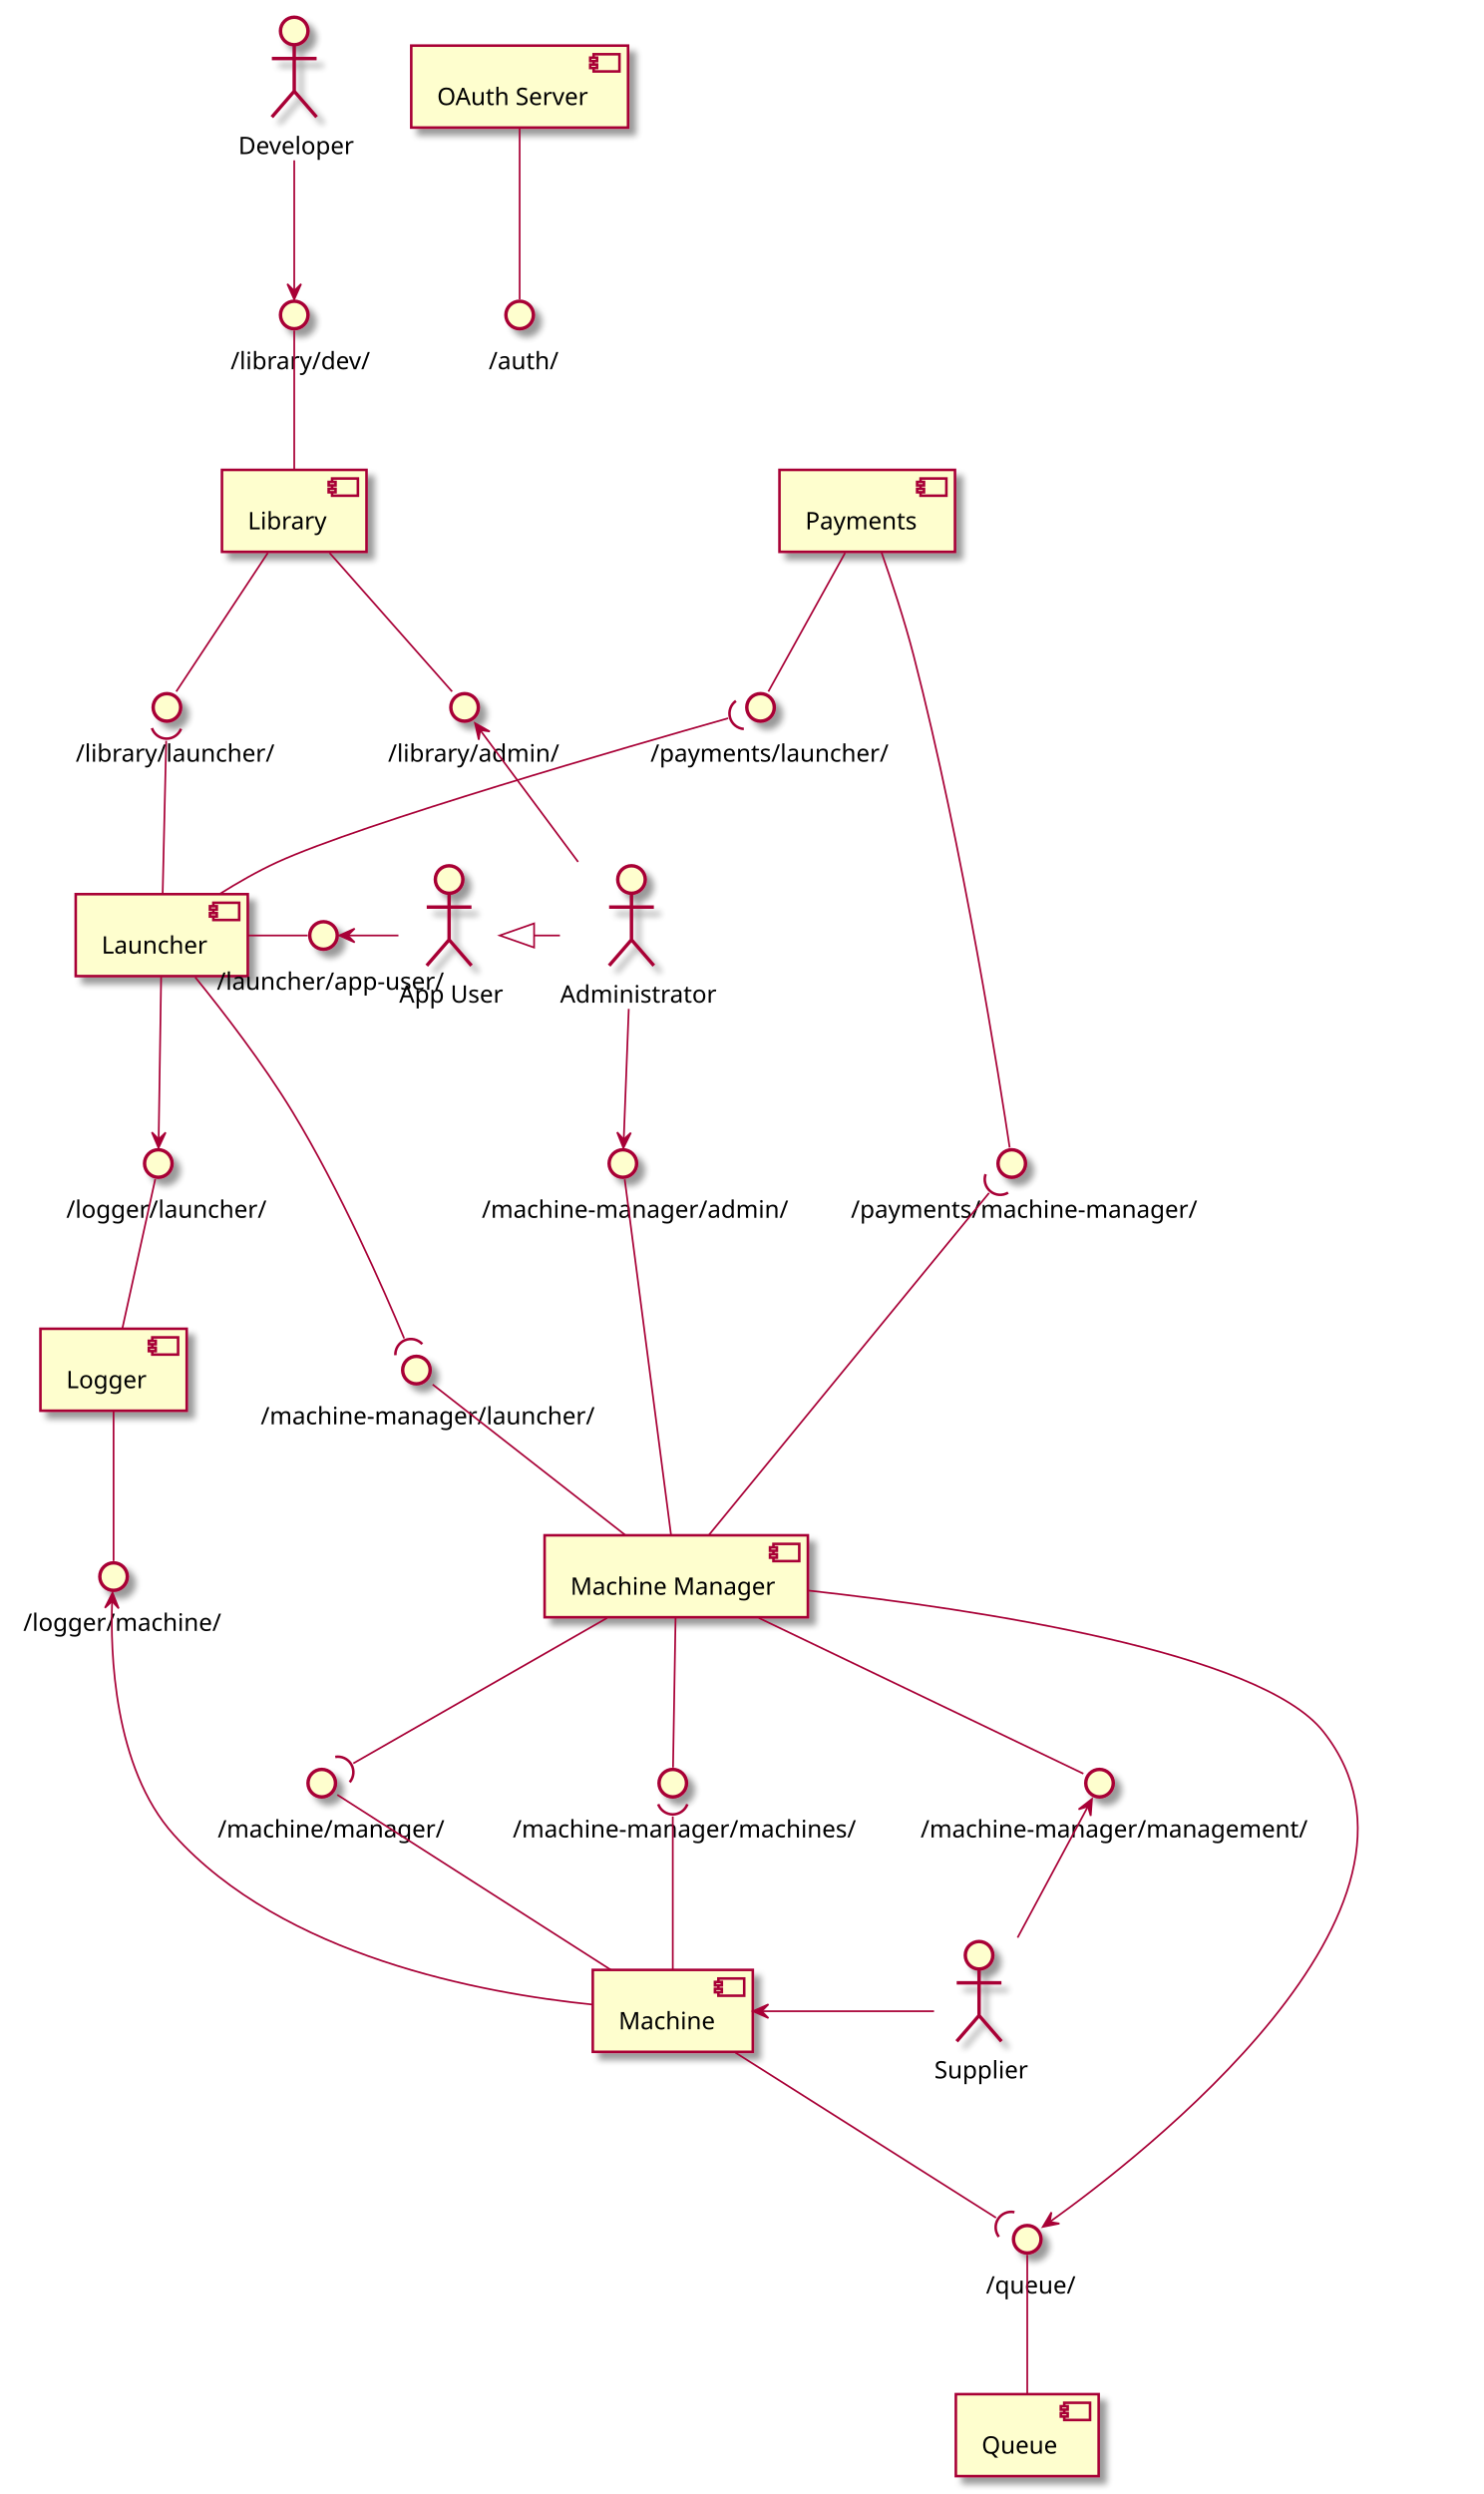
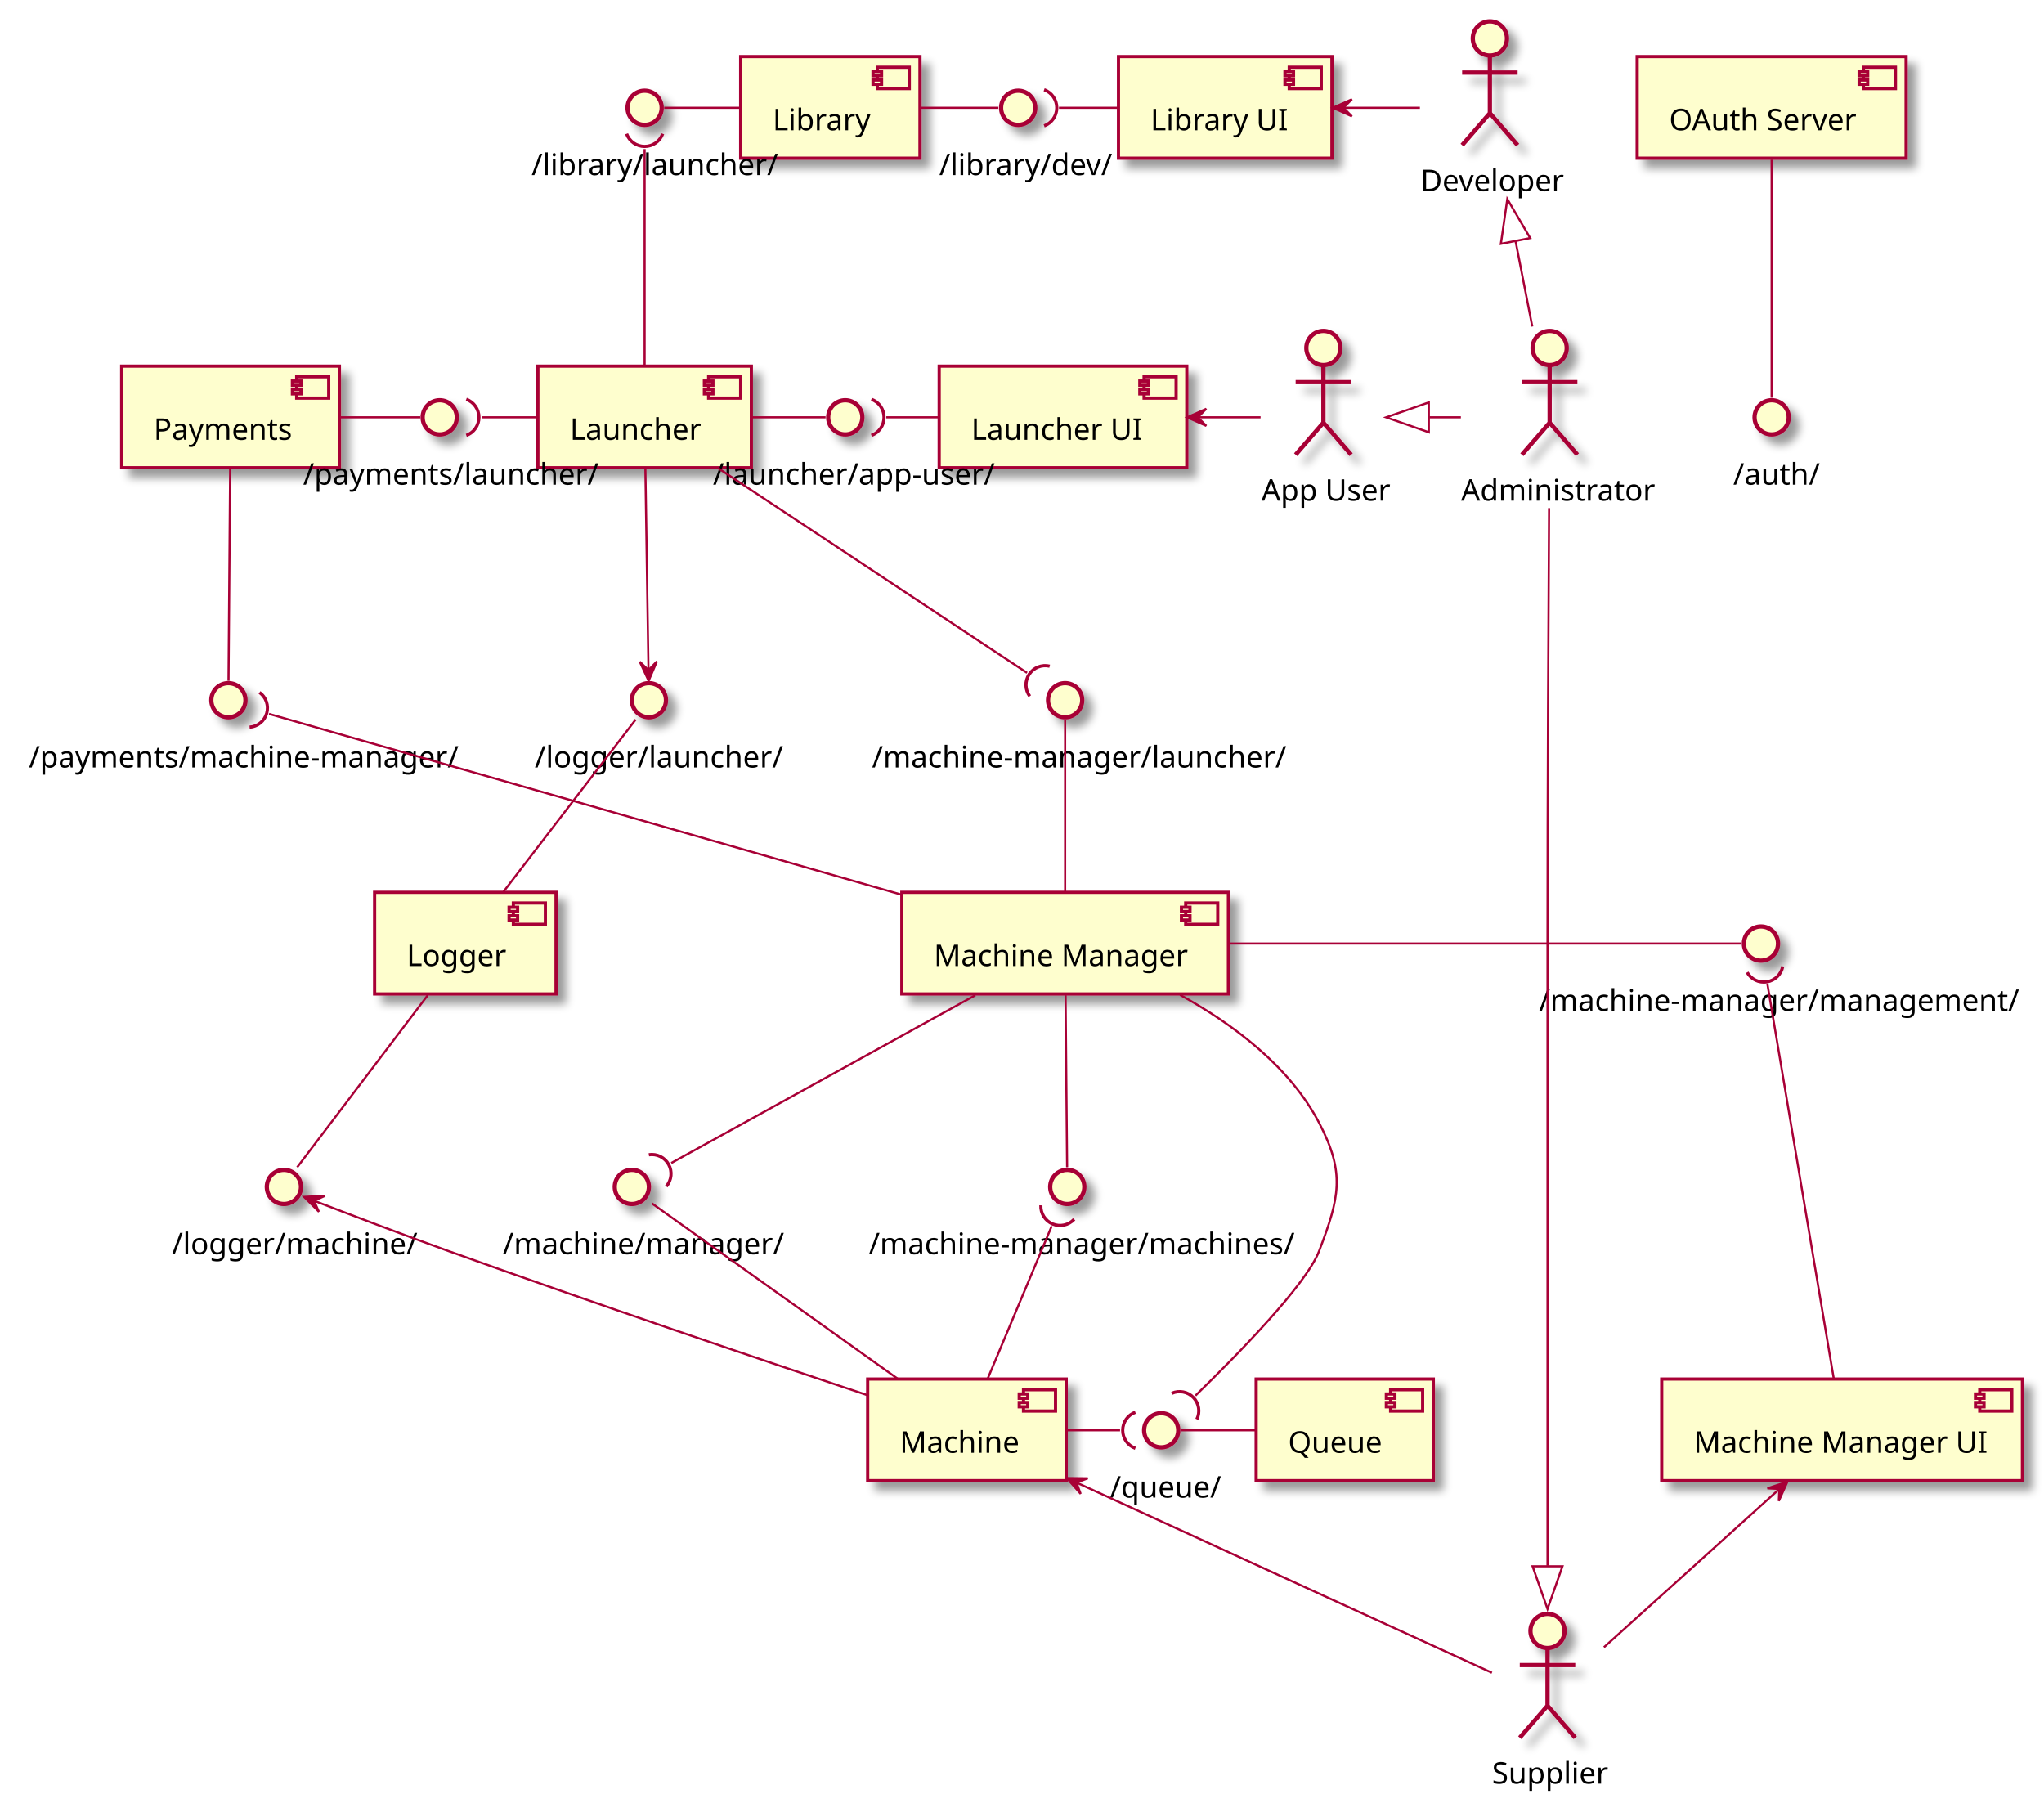
- <svg xmlns="http://www.w3.org/2000/svg" contentScriptType="application/ecmascript" contentStyleType="text/css" height="1449px" preserveAspectRatio="none" style="width:862px;height:1449px;" version="1.1" viewBox="0 0 862 1449" width="862px" zoomAndPan="magnify">
+ <svg xmlns="http://www.w3.org/2000/svg" contentScriptType="application/ecmascript" contentStyleType="text/css" height="1061.25px" preserveAspectRatio="none" style="width:1197px;height:1061px;" version="1.1" viewBox="0 0 1197 1061" width="1197.5px" zoomAndPan="magnify">
  <defs>
-     <filter height="300%" id="ftpcrsuplo3y7" width="300%" x="-1" y="-1">
-       <feGaussianBlur result="blurOut" stdDeviation="2.0" />
+     <filter height="300%" id="fyau27q7n316t" width="300%" x="-1" y="-1">
+       <feGaussianBlur result="blurOut" stdDeviation="2.5" />
      <feColorMatrix in="blurOut" result="blurOut2" type="matrix" values="0 0 0 0 0 0 0 0 0 0 0 0 0 0 0 0 0 0 .4 0" />
-       <feOffset dx="4.0" dy="4.0" in="blurOut2" result="blurOut3" />
+       <feOffset dx="5.0" dy="5.0" in="blurOut2" result="blurOut3" />
      <feBlend in="SourceGraphic" in2="blurOut3" mode="normal" />
    </filter>
  </defs>
  <g>
-     <ellipse cx="261" cy="511" fill="#FEFECE" filter="url(#ftpcrsuplo3y7)" rx="8" ry="8" style="stroke: #A80036; stroke-width: 2.0;" />
-     <path d="M261,519 L261,546 M248,527 L274,527 M261,546 L248,561 M261,546 L274,561 " fill="none" filter="url(#ftpcrsuplo3y7)" style="stroke: #A80036; stroke-width: 2.0;" />
-     <text fill="#000000" font-family="sans-serif" font-size="14" lengthAdjust="spacingAndGlyphs" textLength="58" x="232" y="582.533">App User</text>
-     <ellipse cx="171" cy="18" fill="#FEFECE" filter="url(#ftpcrsuplo3y7)" rx="8" ry="8" style="stroke: #A80036; stroke-width: 2.0;" />
-     <path d="M171,26 L171,53 M158,34 L184,34 M171,53 L158,68 M171,53 L184,68 " fill="none" filter="url(#ftpcrsuplo3y7)" style="stroke: #A80036; stroke-width: 2.0;" />
-     <text fill="#000000" font-family="sans-serif" font-size="14" lengthAdjust="spacingAndGlyphs" textLength="65" x="138.5" y="89.533">Developer</text>
-     <ellipse cx="569" cy="1136" fill="#FEFECE" filter="url(#ftpcrsuplo3y7)" rx="8" ry="8" style="stroke: #A80036; stroke-width: 2.0;" />
-     <path d="M569,1144 L569,1171 M556,1152 L582,1152 M569,1171 L556,1186 M569,1171 L582,1186 " fill="none" filter="url(#ftpcrsuplo3y7)" style="stroke: #A80036; stroke-width: 2.0;" />
-     <text fill="#000000" font-family="sans-serif" font-size="14" lengthAdjust="spacingAndGlyphs" textLength="52" x="543" y="1207.533">Supplier</text>
-     <ellipse cx="367" cy="511" fill="#FEFECE" filter="url(#ftpcrsuplo3y7)" rx="8" ry="8" style="stroke: #A80036; stroke-width: 2.0;" />
-     <path d="M367,519 L367,546 M354,527 L380,527 M367,546 L354,561 M367,546 L380,561 " fill="none" filter="url(#ftpcrsuplo3y7)" style="stroke: #A80036; stroke-width: 2.0;" />
-     <text fill="#000000" font-family="sans-serif" font-size="14" lengthAdjust="spacingAndGlyphs" textLength="83" x="325.5" y="582.533">Administrator</text>
-     <rect fill="#FEFECE" filter="url(#ftpcrsuplo3y7)" height="47.609" style="stroke: #A80036; stroke-width: 1.5;" width="100" x="44" y="519.5" />
-     <rect fill="#FEFECE" height="10" style="stroke: #A80036; stroke-width: 1.5;" width="15" x="124" y="524.5" />
-     <rect fill="#FEFECE" height="2" style="stroke: #A80036; stroke-width: 1.5;" width="4" x="122" y="526.5" />
-     <rect fill="#FEFECE" height="2" style="stroke: #A80036; stroke-width: 1.5;" width="4" x="122" y="530.5" />
-     <text fill="#000000" font-family="sans-serif" font-size="14" lengthAdjust="spacingAndGlyphs" textLength="60" x="59" y="554.033">Launcher</text>
-     <rect fill="#FEFECE" filter="url(#ftpcrsuplo3y7)" height="47.609" style="stroke: #A80036; stroke-width: 1.5;" width="84" x="129" y="273" />
-     <rect fill="#FEFECE" height="10" style="stroke: #A80036; stroke-width: 1.5;" width="15" x="193" y="278" />
-     <rect fill="#FEFECE" height="2" style="stroke: #A80036; stroke-width: 1.5;" width="4" x="191" y="280" />
-     <rect fill="#FEFECE" height="2" style="stroke: #A80036; stroke-width: 1.5;" width="4" x="191" y="284" />
-     <text fill="#000000" font-family="sans-serif" font-size="14" lengthAdjust="spacingAndGlyphs" textLength="44" x="144" y="307.533">Library</text>
-     <rect fill="#FEFECE" filter="url(#ftpcrsuplo3y7)" height="47.609" style="stroke: #A80036; stroke-width: 1.5;" width="85" x="23.5" y="772" />
-     <rect fill="#FEFECE" height="10" style="stroke: #A80036; stroke-width: 1.5;" width="15" x="88.5" y="777" />
-     <rect fill="#FEFECE" height="2" style="stroke: #A80036; stroke-width: 1.5;" width="4" x="86.5" y="779" />
-     <rect fill="#FEFECE" height="2" style="stroke: #A80036; stroke-width: 1.5;" width="4" x="86.5" y="783" />
-     <text fill="#000000" font-family="sans-serif" font-size="14" lengthAdjust="spacingAndGlyphs" textLength="45" x="38.5" y="806.533">Logger</text>
-     <rect fill="#FEFECE" filter="url(#ftpcrsuplo3y7)" height="47.609" style="stroke: #A80036; stroke-width: 1.5;" width="153" x="316.5" y="892" />
-     <rect fill="#FEFECE" height="10" style="stroke: #A80036; stroke-width: 1.5;" width="15" x="449.5" y="897" />
-     <rect fill="#FEFECE" height="2" style="stroke: #A80036; stroke-width: 1.5;" width="4" x="447.5" y="899" />
-     <rect fill="#FEFECE" height="2" style="stroke: #A80036; stroke-width: 1.5;" width="4" x="447.5" y="903" />
-     <text fill="#000000" font-family="sans-serif" font-size="14" lengthAdjust="spacingAndGlyphs" textLength="113" x="331.5" y="926.533">Machine Manager</text>
-     <rect fill="#FEFECE" filter="url(#ftpcrsuplo3y7)" height="47.609" style="stroke: #A80036; stroke-width: 1.5;" width="102" x="453" y="273" />
-     <rect fill="#FEFECE" height="10" style="stroke: #A80036; stroke-width: 1.5;" width="15" x="535" y="278" />
-     <rect fill="#FEFECE" height="2" style="stroke: #A80036; stroke-width: 1.5;" width="4" x="533" y="280" />
-     <rect fill="#FEFECE" height="2" style="stroke: #A80036; stroke-width: 1.5;" width="4" x="533" y="284" />
-     <text fill="#000000" font-family="sans-serif" font-size="14" lengthAdjust="spacingAndGlyphs" textLength="62" x="468" y="307.533">Payments</text>
-     <rect fill="#FEFECE" filter="url(#ftpcrsuplo3y7)" height="47.609" style="stroke: #A80036; stroke-width: 1.5;" width="93" x="344.5" y="1144.5" />
-     <rect fill="#FEFECE" height="10" style="stroke: #A80036; stroke-width: 1.5;" width="15" x="417.5" y="1149.5" />
-     <rect fill="#FEFECE" height="2" style="stroke: #A80036; stroke-width: 1.5;" width="4" x="415.5" y="1151.5" />
-     <rect fill="#FEFECE" height="2" style="stroke: #A80036; stroke-width: 1.5;" width="4" x="415.5" y="1155.5" />
-     <text fill="#000000" font-family="sans-serif" font-size="14" lengthAdjust="spacingAndGlyphs" textLength="53" x="359.5" y="1179.033">Machine</text>
-     <rect fill="#FEFECE" filter="url(#ftpcrsuplo3y7)" height="47.609" style="stroke: #A80036; stroke-width: 1.5;" width="126" x="239" y="26.5" />
-     <rect fill="#FEFECE" height="10" style="stroke: #A80036; stroke-width: 1.5;" width="15" x="345" y="31.5" />
-     <rect fill="#FEFECE" height="2" style="stroke: #A80036; stroke-width: 1.5;" width="4" x="343" y="33.5" />
-     <rect fill="#FEFECE" height="2" style="stroke: #A80036; stroke-width: 1.5;" width="4" x="343" y="37.5" />
-     <text fill="#000000" font-family="sans-serif" font-size="14" lengthAdjust="spacingAndGlyphs" textLength="86" x="254" y="61.033">OAuth Server</text>
-     <rect fill="#FEFECE" filter="url(#ftpcrsuplo3y7)" height="47.609" style="stroke: #A80036; stroke-width: 1.5;" width="83" x="555.5" y="1391" />
-     <rect fill="#FEFECE" height="10" style="stroke: #A80036; stroke-width: 1.5;" width="15" x="618.5" y="1396" />
-     <rect fill="#FEFECE" height="2" style="stroke: #A80036; stroke-width: 1.5;" width="4" x="616.5" y="1398" />
-     <rect fill="#FEFECE" height="2" style="stroke: #A80036; stroke-width: 1.5;" width="4" x="616.5" y="1402" />
-     <text fill="#000000" font-family="sans-serif" font-size="14" lengthAdjust="spacingAndGlyphs" textLength="43" x="570.5" y="1425.533">Queue</text>
-     <ellipse cx="92" cy="676" fill="#FEFECE" filter="url(#ftpcrsuplo3y7)" rx="8" ry="8" style="stroke: #A80036; stroke-width: 2.0;" />
-     <text fill="#000000" font-family="sans-serif" font-size="14" lengthAdjust="spacingAndGlyphs" textLength="107" x="38.5" y="707.533">/logger/launcher/</text>
-     <ellipse cx="66" cy="916" fill="#FEFECE" filter="url(#ftpcrsuplo3y7)" rx="8" ry="8" style="stroke: #A80036; stroke-width: 2.0;" />
-     <text fill="#000000" font-family="sans-serif" font-size="14" lengthAdjust="spacingAndGlyphs" textLength="105" x="13.5" y="947.533">/logger/machine/</text>
-     <ellipse cx="391" cy="1036" fill="#FEFECE" filter="url(#ftpcrsuplo3y7)" rx="8" ry="8" style="stroke: #A80036; stroke-width: 2.0;" />
-     <text fill="#000000" font-family="sans-serif" font-size="14" lengthAdjust="spacingAndGlyphs" textLength="186" x="298" y="1067.533">/machine-manager/machines/</text>
-     <ellipse cx="270" cy="411" fill="#FEFECE" filter="url(#ftpcrsuplo3y7)" rx="8" ry="8" style="stroke: #A80036; stroke-width: 2.0;" />
-     <text fill="#000000" font-family="sans-serif" font-size="14" lengthAdjust="spacingAndGlyphs" textLength="89" x="225.5" y="442.533">/library/admin/</text>
-     <ellipse cx="362" cy="676" fill="#FEFECE" filter="url(#ftpcrsuplo3y7)" rx="8" ry="8" style="stroke: #A80036; stroke-width: 2.0;" />
-     <text fill="#000000" font-family="sans-serif" font-size="14" lengthAdjust="spacingAndGlyphs" textLength="164" x="280" y="707.533">/machine-manager/admin/</text>
-     <ellipse cx="242" cy="796" fill="#FEFECE" filter="url(#ftpcrsuplo3y7)" rx="8" ry="8" style="stroke: #A80036; stroke-width: 2.0;" />
-     <text fill="#000000" font-family="sans-serif" font-size="14" lengthAdjust="spacingAndGlyphs" textLength="181" x="151.5" y="827.533">/machine-manager/launcher/</text>
-     <ellipse cx="97" cy="411" fill="#FEFECE" filter="url(#ftpcrsuplo3y7)" rx="8" ry="8" style="stroke: #A80036; stroke-width: 2.0;" />
-     <text fill="#000000" font-family="sans-serif" font-size="14" lengthAdjust="spacingAndGlyphs" textLength="106" x="44" y="442.533">/library/launcher/</text>
-     <ellipse cx="442" cy="411" fill="#FEFECE" filter="url(#ftpcrsuplo3y7)" rx="8" ry="8" style="stroke: #A80036; stroke-width: 2.0;" />
-     <text fill="#000000" font-family="sans-serif" font-size="14" lengthAdjust="spacingAndGlyphs" textLength="128" x="378" y="442.533">/payments/launcher/</text>
-     <ellipse cx="588" cy="676" fill="#FEFECE" filter="url(#ftpcrsuplo3y7)" rx="8" ry="8" style="stroke: #A80036; stroke-width: 2.0;" />
-     <text fill="#000000" font-family="sans-serif" font-size="14" lengthAdjust="spacingAndGlyphs" textLength="187" x="494.5" y="707.533">/payments/machine-manager/</text>
-     <ellipse cx="171" cy="183" fill="#FEFECE" filter="url(#ftpcrsuplo3y7)" rx="8" ry="8" style="stroke: #A80036; stroke-width: 2.0;" />
-     <text fill="#000000" font-family="sans-serif" font-size="14" lengthAdjust="spacingAndGlyphs" textLength="74" x="134" y="214.533">/library/dev/</text>
-     <ellipse cx="639" cy="1036" fill="#FEFECE" filter="url(#ftpcrsuplo3y7)" rx="8" ry="8" style="stroke: #A80036; stroke-width: 2.0;" />
-     <text fill="#000000" font-family="sans-serif" font-size="14" lengthAdjust="spacingAndGlyphs" textLength="208" x="535" y="1067.533">/machine-manager/management/</text>
-     <ellipse cx="188" cy="543.5" fill="#FEFECE" filter="url(#ftpcrsuplo3y7)" rx="8" ry="8" style="stroke: #A80036; stroke-width: 2.0;" />
-     <text fill="#000000" font-family="sans-serif" font-size="14" lengthAdjust="spacingAndGlyphs" textLength="124" x="126" y="575.033">/launcher/app-user/</text>
-     <ellipse cx="187" cy="1036" fill="#FEFECE" filter="url(#ftpcrsuplo3y7)" rx="8" ry="8" style="stroke: #A80036; stroke-width: 2.0;" />
-     <text fill="#000000" font-family="sans-serif" font-size="14" lengthAdjust="spacingAndGlyphs" textLength="121" x="126.5" y="1067.533">/machine/manager/</text>
-     <ellipse cx="597" cy="1301" fill="#FEFECE" filter="url(#ftpcrsuplo3y7)" rx="8" ry="8" style="stroke: #A80036; stroke-width: 2.0;" />
-     <text fill="#000000" font-family="sans-serif" font-size="14" lengthAdjust="spacingAndGlyphs" textLength="48" x="573" y="1332.533">/queue/</text>
-     <ellipse cx="302" cy="183" fill="#FEFECE" filter="url(#ftpcrsuplo3y7)" rx="8" ry="8" style="stroke: #A80036; stroke-width: 2.0;" />
-     <text fill="#000000" font-family="sans-serif" font-size="14" lengthAdjust="spacingAndGlyphs" textLength="36" x="284" y="214.533">/auth/</text>
-     <path d="M310.638,543.5 C315.561,543.5 320.485,543.5 325.408,543.5 " fill="none" id="AU-AA" style="stroke: #A80036; stroke-width: 1.0;" />
-     <polygon fill="none" points="310.398,550.5,290.398,543.5,310.398,536.5,310.398,550.5" style="stroke: #A80036; stroke-width: 1.0;" />
-     <path d="M302,74.53 C302,104.24 302,154.41 302,173.91 " fill="none" id="CA-ICA" style="stroke: #A80036; stroke-width: 1.0;" />
-     <path d="M171,93.15 C171,119.15 171,150.93 171,168.57 " fill="none" id="AD-ICLiAD" style="stroke: #A80036; stroke-width: 1.0;" />
-     <polygon fill="#A80036" points="171,173.98,175,164.98,171,168.98,167,164.98,171,173.98" style="stroke: #A80036; stroke-width: 1.0;" />
-     <path d="M171,192.05 C171,208.71 171,247.47 171,272.67 " fill="none" id="ICLiAD-CLi" style="stroke: #A80036; stroke-width: 1.0;" />
-     <path d="M632.201,1049.676 C622.838,1067.13 605.531,1099.396 591.392,1125.755 " fill="none" id="ICMAS-AS" style="stroke: #A80036; stroke-width: 1.0;" />
-     <polygon fill="#A80036" points="634.621,1045.163,626.841,1051.202,632.257,1049.569,633.89,1054.985,634.621,1045.163" style="stroke: #A80036; stroke-width: 1.0;" />
-     <path d="M441.015,940.032 C500.86,968.738 599.002,1015.814 629.594,1030.488 " fill="none" id="CM-ICMAS" style="stroke: #A80036; stroke-width: 1.0;" />
-     <path d="M202.236,543.5 C212.01,543.5 221.784,543.5 231.558,543.5 " fill="none" id="ICLaAU-AU" style="stroke: #A80036; stroke-width: 1.0;" />
-     <polygon fill="#A80036" points="197.125,543.5,206.125,547.5,202.125,543.5,206.125,539.5,197.125,543.5" style="stroke: #A80036; stroke-width: 1.0;" />
-     <path d="M144.305,543.5 C155.797,543.5 167.29,543.5 178.783,543.5 " fill="none" id="CLa-ICLaAU" style="stroke: #A80036; stroke-width: 1.0;" />
-     <path d="M155.667,321.21 C139.072,346.32 113.499,385.03 102.423,401.79 " fill="none" id="CLi-ICLiCLa" style="stroke: #A80036; stroke-width: 1.0;" />
-     <path d="M96.577,430.39 C96.041,453.721 95.115,493.98 94.532,519.374 " fill="none" id="ICLiCLa-CLa" style="stroke: #A80036; stroke-width: 1.0;" />
-     <path d="M88.287,423.044 A9,9 0 0 0 105.197 423.431" fill="none" style="stroke: #A80036; stroke-width: 1.5;" />
-     <path d="M113.474,567.784 C129.698,587.789 152.841,617.787 170,646 C197.667,691.491 223.009,749.203 234.893,777.603 " fill="none" id="CLa-ICMCLa" style="stroke: #A80036; stroke-width: 1.0;" />
-     <path d="M245.404,780.888 A9,9 0 0 0 229.774 787.353" fill="none" style="stroke: #A80036; stroke-width: 1.5;" />
-     <path d="M251.446,804.381 C273.463,821.587 328.942,864.942 363.545,891.983 " fill="none" id="ICMCLa-CM" style="stroke: #A80036; stroke-width: 1.0;" />
-     <path d="M392.61,940.032 C392.157,966.726 391.436,1009.305 391.137,1026.942 " fill="none" id="CM-ICMCMa" style="stroke: #A80036; stroke-width: 1.0;" />
-     <path d="M391,1055.387 C391,1078.721 391,1118.98 391,1144.374 " fill="none" id="ICMCMa-CMa" style="stroke: #A80036; stroke-width: 1.0;" />
-     <path d="M382.543,1048.241 A9,9 0 0 0 399.457 1048.241" fill="none" style="stroke: #A80036; stroke-width: 1.5;" />
-     <path d="M352.792,940.032 C308.225,965.56 238.295,1005.617 205.342,1024.493 " fill="none" id="CM-ICMaCM" style="stroke: #A80036; stroke-width: 1.0;" />
-     <path d="M203.247,1035.44 A9,9 0 0 0 194.839 1020.764" fill="none" style="stroke: #A80036; stroke-width: 1.5;" />
-     <path d="M196.029,1042.776 C223.403,1060.287 306.549,1113.476 354.966,1144.449 " fill="none" id="ICMaCM-CMa" style="stroke: #A80036; stroke-width: 1.0;" />
-     <path d="M442.93,1168.5 C476.227,1168.5 509.523,1168.5 542.82,1168.5 " fill="none" id="CMa-AS" style="stroke: #A80036; stroke-width: 1.0;" />
-     <polygon fill="#A80036" points="437.586,1168.5,446.586,1172.5,442.586,1168.5,446.586,1164.5,437.586,1168.5" style="stroke: #A80036; stroke-width: 1.0;" />
-     <path d="M191.513,321.21 C213.714,346.32 247.927,385.03 262.745,401.79 " fill="none" id="CLi-ICLiAA" style="stroke: #A80036; stroke-width: 1.0;" />
-     <path d="M279.092,424.23 C291.985,441.578 316.211,474.171 335.971,500.755 " fill="none" id="ICLiAA-AA" style="stroke: #A80036; stroke-width: 1.0;" />
-     <polygon fill="#A80036" points="276.068,420.16,278.231,429.768,279.053,424.171,284.65,424.993,276.068,420.16" style="stroke: #A80036; stroke-width: 1.0;" />
-     <path d="M363.067,685.192 C367.336,717.969 383.279,840.37 389.991,891.901 " fill="none" id="ICMAA-CM" style="stroke: #A80036; stroke-width: 1.0;" />
-     <path d="M365.404,586.15 C364.408,612.153 363.19,643.934 362.514,661.572 " fill="none" id="AA-ICMAA" style="stroke: #A80036; stroke-width: 1.0;" />
-     <polygon fill="#A80036" points="362.307,666.983,366.649,658.143,362.498,661.987,358.654,657.836,362.307,666.983" style="stroke: #A80036; stroke-width: 1.0;" />
-     <path d="M491.154,321.21 C477.25,346.32 455.823,385.03 446.543,401.79 " fill="none" id="CP-ICPCLa" style="stroke: #A80036; stroke-width: 1.0;" />
-     <path d="M423.162,417.3 C368.384,432.83 209.942,478.516 161,501 C149.686,506.198 137.949,512.944 127.52,519.481 " fill="none" id="ICPCLa-CLa" style="stroke: #A80036; stroke-width: 1.0;" />
-     <path d="M427.677,407.238 A9,9 0 0 0 432.275 423.515" fill="none" style="stroke: #A80036; stroke-width: 1.5;" />
-     <path d="M512.336,321.03 C518.113,337.56 525.69,360.46 531,381 C559.892,492.748 581.539,631.775 586.78,666.733 " fill="none" id="CP-ICPCM" style="stroke: #A80036; stroke-width: 1.0;" />
-     <path d="M574.793,693.12 C540.993,734.373 451.26,843.893 411.925,891.901 " fill="none" id="ICPCM-CM" style="stroke: #A80036; stroke-width: 1.0;" />
-     <path d="M572.795,682.213 A9,9 0 0 0 585.879 692.933" fill="none" style="stroke: #A80036; stroke-width: 1.5;" />
-     <path d="M93.647,567.53 C93.227,594.917 92.541,639.694 92.202,661.801 " fill="none" id="CLa-ICLoCLa" style="stroke: #A80036; stroke-width: 1.0;" />
-     <polygon fill="#A80036" points="92.124,666.908,96.262,657.971,92.201,661.909,88.263,657.847,92.124,666.908" style="stroke: #A80036; stroke-width: 1.0;" />
-     <path d="M90.213,685.111 C86.335,702.71 77.025,744.963 71.145,771.65 " fill="none" id="ICLoCLa-CLo" style="stroke: #A80036; stroke-width: 1.0;" />
-     <path d="M66,820.032 C66,846.726 66,889.305 66,906.942 " fill="none" id="CLo-ICLoCMa" style="stroke: #A80036; stroke-width: 1.0;" />
-     <path d="M65.155,930.536 C64.125,959.269 65.853,1026.916 101,1066 C164.489,1136.6 279.892,1158.093 344.322,1164.636 " fill="none" id="ICLoCMa-CMa" style="stroke: #A80036; stroke-width: 1.0;" />
-     <polygon fill="#A80036" points="65.389,925.329,60.989,934.14,65.165,930.324,68.981,934.499,65.389,925.329" style="stroke: #A80036; stroke-width: 1.0;" />
-     <path d="M597,1310.055 C597,1326.707 597,1365.469 597,1390.666 " fill="none" id="ICQ-CQ" style="stroke: #A80036; stroke-width: 1.0;" />
-     <path d="M469.9,924.124 C568.859,935.066 732.432,959.766 769,1006 C850.175,1108.632 662.511,1253.498 610.113,1290.906 " fill="none" id="CM-ICQ" style="stroke: #A80036; stroke-width: 1.0;" />
-     <polygon fill="#A80036" points="606.024,1293.803,615.68,1291.865,610.104,1290.913,611.056,1285.337,606.024,1293.803" style="stroke: #A80036; stroke-width: 1.0;" />
-     <path d="M427.354,1192.53 C471.718,1220.635 544.99,1267.052 578.832,1288.491 " fill="none" id="CMa-ICQ" style="stroke: #A80036; stroke-width: 1.0;" />
-     <path d="M589.561,1285.276 A9,9 0 0 0 580.51 1299.565" fill="none" style="stroke: #A80036; stroke-width: 1.5;" />
+     <ellipse cx="775" cy="203.75" fill="#FEFECE" filter="url(#fyau27q7n316t)" rx="10" ry="10" style="stroke: #A80036; stroke-width: 2.5;" />
+     <path d="M775,213.75 L775,247.5 M758.75,223.75 L791.25,223.75 M775,247.5 L758.75,266.25 M775,247.5 L791.25,266.25 " fill="none" filter="url(#fyau27q7n316t)" style="stroke: #A80036; stroke-width: 2.5;" />
+     <text fill="#000000" font-family="sans-serif" font-size="17.5" lengthAdjust="spacingAndGlyphs" textLength="72.5" x="738.75" y="293.166">App User</text>
+     <ellipse cx="872.5" cy="22.5" fill="#FEFECE" filter="url(#fyau27q7n316t)" rx="10" ry="10" style="stroke: #A80036; stroke-width: 2.5;" />
+     <path d="M872.5,32.5 L872.5,66.25 M856.25,42.5 L888.75,42.5 M872.5,66.25 L856.25,85 M872.5,66.25 L888.75,85 " fill="none" filter="url(#fyau27q7n316t)" style="stroke: #A80036; stroke-width: 2.5;" />
+     <text fill="#000000" font-family="sans-serif" font-size="17.5" lengthAdjust="spacingAndGlyphs" textLength="81.25" x="831.875" y="111.916">Developer</text>
+     <ellipse cx="906.25" cy="955" fill="#FEFECE" filter="url(#fyau27q7n316t)" rx="10" ry="10" style="stroke: #A80036; stroke-width: 2.5;" />
+     <path d="M906.25,965 L906.25,998.75 M890,975 L922.5,975 M906.25,998.75 L890,1017.5 M906.25,998.75 L922.5,1017.5 " fill="none" filter="url(#fyau27q7n316t)" style="stroke: #A80036; stroke-width: 2.5;" />
+     <text fill="#000000" font-family="sans-serif" font-size="17.5" lengthAdjust="spacingAndGlyphs" textLength="65" x="873.75" y="1044.417">Supplier</text>
+     <ellipse cx="907.5" cy="203.75" fill="#FEFECE" filter="url(#fyau27q7n316t)" rx="10" ry="10" style="stroke: #A80036; stroke-width: 2.5;" />
+     <path d="M907.5,213.75 L907.5,247.5 M891.25,223.75 L923.75,223.75 M907.5,247.5 L891.25,266.25 M907.5,247.5 L923.75,266.25 " fill="none" filter="url(#fyau27q7n316t)" style="stroke: #A80036; stroke-width: 2.5;" />
+     <text fill="#000000" font-family="sans-serif" font-size="17.5" lengthAdjust="spacingAndGlyphs" textLength="103.75" x="855.625" y="293.166">Administrator</text>
+     <rect fill="#FEFECE" filter="url(#fyau27q7n316t)" height="59.512" style="stroke: #A80036; stroke-width: 1.875;" width="125" x="315" y="214.375" />
+     <rect fill="#FEFECE" height="12.5" style="stroke: #A80036; stroke-width: 1.875;" width="18.75" x="415" y="220.625" />
+     <rect fill="#FEFECE" height="2.5" style="stroke: #A80036; stroke-width: 1.875;" width="5" x="412.5" y="223.125" />
+     <rect fill="#FEFECE" height="2.5" style="stroke: #A80036; stroke-width: 1.875;" width="5" x="412.5" y="228.125" />
+     <text fill="#000000" font-family="sans-serif" font-size="17.5" lengthAdjust="spacingAndGlyphs" textLength="75" x="333.75" y="257.541">Launcher</text>
+     <rect fill="#FEFECE" filter="url(#fyau27q7n316t)" height="59.512" style="stroke: #A80036; stroke-width: 1.875;" width="145" x="550" y="214.375" />
+     <rect fill="#FEFECE" height="12.5" style="stroke: #A80036; stroke-width: 1.875;" width="18.75" x="670" y="220.625" />
+     <rect fill="#FEFECE" height="2.5" style="stroke: #A80036; stroke-width: 1.875;" width="5" x="667.5" y="223.125" />
+     <rect fill="#FEFECE" height="2.5" style="stroke: #A80036; stroke-width: 1.875;" width="5" x="667.5" y="228.125" />
+     <text fill="#000000" font-family="sans-serif" font-size="17.5" lengthAdjust="spacingAndGlyphs" textLength="95" x="568.75" y="257.541">Launcher UI</text>
+     <rect fill="#FEFECE" filter="url(#fyau27q7n316t)" height="59.512" style="stroke: #A80036; stroke-width: 1.875;" width="105" x="433.75" y="33.125" />
+     <rect fill="#FEFECE" height="12.5" style="stroke: #A80036; stroke-width: 1.875;" width="18.75" x="513.75" y="39.375" />
+     <rect fill="#FEFECE" height="2.5" style="stroke: #A80036; stroke-width: 1.875;" width="5" x="511.25" y="41.875" />
+     <rect fill="#FEFECE" height="2.5" style="stroke: #A80036; stroke-width: 1.875;" width="5" x="511.25" y="46.875" />
+     <text fill="#000000" font-family="sans-serif" font-size="17.5" lengthAdjust="spacingAndGlyphs" textLength="55" x="452.5" y="76.291">Library</text>
+     <rect fill="#FEFECE" filter="url(#fyau27q7n316t)" height="59.512" style="stroke: #A80036; stroke-width: 1.875;" width="125" x="655" y="33.125" />
+     <rect fill="#FEFECE" height="12.5" style="stroke: #A80036; stroke-width: 1.875;" width="18.75" x="755" y="39.375" />
+     <rect fill="#FEFECE" height="2.5" style="stroke: #A80036; stroke-width: 1.875;" width="5" x="752.5" y="41.875" />
+     <rect fill="#FEFECE" height="2.5" style="stroke: #A80036; stroke-width: 1.875;" width="5" x="752.5" y="46.875" />
+     <text fill="#000000" font-family="sans-serif" font-size="17.5" lengthAdjust="spacingAndGlyphs" textLength="75" x="673.75" y="76.291">Library UI</text>
+     <rect fill="#FEFECE" filter="url(#fyau27q7n316t)" height="59.512" style="stroke: #A80036; stroke-width: 1.875;" width="106.25" x="219.375" y="522.5" />
+     <rect fill="#FEFECE" height="12.5" style="stroke: #A80036; stroke-width: 1.875;" width="18.75" x="300.625" y="528.75" />
+     <rect fill="#FEFECE" height="2.5" style="stroke: #A80036; stroke-width: 1.875;" width="5" x="298.125" y="531.25" />
+     <rect fill="#FEFECE" height="2.5" style="stroke: #A80036; stroke-width: 1.875;" width="5" x="298.125" y="536.25" />
+     <text fill="#000000" font-family="sans-serif" font-size="17.5" lengthAdjust="spacingAndGlyphs" textLength="56.25" x="238.125" y="565.667">Logger</text>
+     <rect fill="#FEFECE" filter="url(#fyau27q7n316t)" height="59.512" style="stroke: #A80036; stroke-width: 1.875;" width="191.25" x="528.125" y="522.5" />
+     <rect fill="#FEFECE" height="12.5" style="stroke: #A80036; stroke-width: 1.875;" width="18.75" x="694.375" y="528.75" />
+     <rect fill="#FEFECE" height="2.5" style="stroke: #A80036; stroke-width: 1.875;" width="5" x="691.875" y="531.25" />
+     <rect fill="#FEFECE" height="2.5" style="stroke: #A80036; stroke-width: 1.875;" width="5" x="691.875" y="536.25" />
+     <text fill="#000000" font-family="sans-serif" font-size="17.5" lengthAdjust="spacingAndGlyphs" textLength="141.25" x="546.875" y="565.667">Machine Manager</text>
+     <rect fill="#FEFECE" filter="url(#fyau27q7n316t)" height="59.512" style="stroke: #A80036; stroke-width: 1.875;" width="211.25" x="973.125" y="807.5" />
+     <rect fill="#FEFECE" height="12.5" style="stroke: #A80036; stroke-width: 1.875;" width="18.75" x="1159.375" y="813.75" />
+     <rect fill="#FEFECE" height="2.5" style="stroke: #A80036; stroke-width: 1.875;" width="5" x="1156.875" y="816.25" />
+     <rect fill="#FEFECE" height="2.5" style="stroke: #A80036; stroke-width: 1.875;" width="5" x="1156.875" y="821.25" />
+     <text fill="#000000" font-family="sans-serif" font-size="17.5" lengthAdjust="spacingAndGlyphs" textLength="161.25" x="991.875" y="850.667">Machine Manager UI</text>
+     <rect fill="#FEFECE" filter="url(#fyau27q7n316t)" height="59.512" style="stroke: #A80036; stroke-width: 1.875;" width="127.5" x="71.25" y="214.375" />
+     <rect fill="#FEFECE" height="12.5" style="stroke: #A80036; stroke-width: 1.875;" width="18.75" x="173.75" y="220.625" />
+     <rect fill="#FEFECE" height="2.5" style="stroke: #A80036; stroke-width: 1.875;" width="5" x="171.25" y="223.125" />
+     <rect fill="#FEFECE" height="2.5" style="stroke: #A80036; stroke-width: 1.875;" width="5" x="171.25" y="228.125" />
+     <text fill="#000000" font-family="sans-serif" font-size="17.5" lengthAdjust="spacingAndGlyphs" textLength="77.5" x="90" y="257.541">Payments</text>
+     <rect fill="#FEFECE" filter="url(#fyau27q7n316t)" height="59.512" style="stroke: #A80036; stroke-width: 1.875;" width="116.25" x="508.125" y="807.5" />
+     <rect fill="#FEFECE" height="12.5" style="stroke: #A80036; stroke-width: 1.875;" width="18.75" x="599.375" y="813.75" />
+     <rect fill="#FEFECE" height="2.5" style="stroke: #A80036; stroke-width: 1.875;" width="5" x="596.875" y="816.25" />
+     <rect fill="#FEFECE" height="2.5" style="stroke: #A80036; stroke-width: 1.875;" width="5" x="596.875" y="821.25" />
+     <text fill="#000000" font-family="sans-serif" font-size="17.5" lengthAdjust="spacingAndGlyphs" textLength="66.25" x="526.875" y="850.667">Machine</text>
+     <rect fill="#FEFECE" filter="url(#fyau27q7n316t)" height="59.512" style="stroke: #A80036; stroke-width: 1.875;" width="157.5" x="958.75" y="33.125" />
+     <rect fill="#FEFECE" height="12.5" style="stroke: #A80036; stroke-width: 1.875;" width="18.75" x="1091.25" y="39.375" />
+     <rect fill="#FEFECE" height="2.5" style="stroke: #A80036; stroke-width: 1.875;" width="5" x="1088.75" y="41.875" />
+     <rect fill="#FEFECE" height="2.5" style="stroke: #A80036; stroke-width: 1.875;" width="5" x="1088.75" y="46.875" />
+     <text fill="#000000" font-family="sans-serif" font-size="17.5" lengthAdjust="spacingAndGlyphs" textLength="107.5" x="977.5" y="76.291">OAuth Server</text>
+     <rect fill="#FEFECE" filter="url(#fyau27q7n316t)" height="59.512" style="stroke: #A80036; stroke-width: 1.875;" width="103.75" x="735.625" y="807.5" />
+     <rect fill="#FEFECE" height="12.5" style="stroke: #A80036; stroke-width: 1.875;" width="18.75" x="814.375" y="813.75" />
+     <rect fill="#FEFECE" height="2.5" style="stroke: #A80036; stroke-width: 1.875;" width="5" x="811.875" y="816.25" />
+     <rect fill="#FEFECE" height="2.5" style="stroke: #A80036; stroke-width: 1.875;" width="5" x="811.875" y="821.25" />
+     <text fill="#000000" font-family="sans-serif" font-size="17.5" lengthAdjust="spacingAndGlyphs" textLength="53.75" x="754.375" y="850.667">Queue</text>
+     <ellipse cx="380" cy="410" fill="#FEFECE" filter="url(#fyau27q7n316t)" rx="10" ry="10" style="stroke: #A80036; stroke-width: 2.5;" />
+     <text fill="#000000" font-family="sans-serif" font-size="17.5" lengthAdjust="spacingAndGlyphs" textLength="133.75" x="313.125" y="449.416">/logger/launcher/</text>
+     <ellipse cx="166.25" cy="695" fill="#FEFECE" filter="url(#fyau27q7n316t)" rx="10" ry="10" style="stroke: #A80036; stroke-width: 2.5;" />
+     <text fill="#000000" font-family="sans-serif" font-size="17.5" lengthAdjust="spacingAndGlyphs" textLength="131.25" x="100.625" y="734.417">/logger/machine/</text>
+     <ellipse cx="625" cy="695" fill="#FEFECE" filter="url(#fyau27q7n316t)" rx="10" ry="10" style="stroke: #A80036; stroke-width: 2.5;" />
+     <text fill="#000000" font-family="sans-serif" font-size="17.5" lengthAdjust="spacingAndGlyphs" textLength="232.5" x="508.75" y="734.417">/machine-manager/machines/</text>
+     <ellipse cx="623.75" cy="410" fill="#FEFECE" filter="url(#fyau27q7n316t)" rx="10" ry="10" style="stroke: #A80036; stroke-width: 2.5;" />
+     <text fill="#000000" font-family="sans-serif" font-size="17.5" lengthAdjust="spacingAndGlyphs" textLength="226.25" x="510.625" y="449.416">/machine-manager/launcher/</text>
+     <ellipse cx="377.5" cy="63.125" fill="#FEFECE" filter="url(#fyau27q7n316t)" rx="10" ry="10" style="stroke: #A80036; stroke-width: 2.5;" />
+     <text fill="#000000" font-family="sans-serif" font-size="17.5" lengthAdjust="spacingAndGlyphs" textLength="132.5" x="311.25" y="102.541">/library/launcher/</text>
+     <ellipse cx="257.5" cy="244.375" fill="#FEFECE" filter="url(#fyau27q7n316t)" rx="10" ry="10" style="stroke: #A80036; stroke-width: 2.5;" />
+     <text fill="#000000" font-family="sans-serif" font-size="17.5" lengthAdjust="spacingAndGlyphs" textLength="160" x="177.5" y="283.791">/payments/launcher/</text>
+     <ellipse cx="133.75" cy="410" fill="#FEFECE" filter="url(#fyau27q7n316t)" rx="10" ry="10" style="stroke: #A80036; stroke-width: 2.5;" />
+     <text fill="#000000" font-family="sans-serif" font-size="17.5" lengthAdjust="spacingAndGlyphs" textLength="233.75" x="16.875" y="449.416">/payments/machine-manager/</text>
+     <ellipse cx="596.25" cy="63.125" fill="#FEFECE" filter="url(#fyau27q7n316t)" rx="10" ry="10" style="stroke: #A80036; stroke-width: 2.5;" />
+     <text fill="#000000" font-family="sans-serif" font-size="17.5" lengthAdjust="spacingAndGlyphs" textLength="92.5" x="550" y="102.541">/library/dev/</text>
+     <ellipse cx="1031.25" cy="552.5" fill="#FEFECE" filter="url(#fyau27q7n316t)" rx="10" ry="10" style="stroke: #A80036; stroke-width: 2.5;" />
+     <text fill="#000000" font-family="sans-serif" font-size="17.5" lengthAdjust="spacingAndGlyphs" textLength="260" x="901.25" y="591.917">/machine-manager/management/</text>
+     <ellipse cx="495" cy="244.375" fill="#FEFECE" filter="url(#fyau27q7n316t)" rx="10" ry="10" style="stroke: #A80036; stroke-width: 2.5;" />
+     <text fill="#000000" font-family="sans-serif" font-size="17.5" lengthAdjust="spacingAndGlyphs" textLength="155" x="417.5" y="283.791">/launcher/app-user/</text>
+     <ellipse cx="370" cy="695" fill="#FEFECE" filter="url(#fyau27q7n316t)" rx="10" ry="10" style="stroke: #A80036; stroke-width: 2.5;" />
+     <text fill="#000000" font-family="sans-serif" font-size="17.5" lengthAdjust="spacingAndGlyphs" textLength="151.25" x="294.375" y="734.417">/machine/manager/</text>
+     <ellipse cx="680" cy="837.5" fill="#FEFECE" filter="url(#fyau27q7n316t)" rx="10" ry="10" style="stroke: #A80036; stroke-width: 2.5;" />
+     <text fill="#000000" font-family="sans-serif" font-size="17.5" lengthAdjust="spacingAndGlyphs" textLength="60" x="650" y="876.917">/queue/</text>
+     <ellipse cx="1037.5" cy="244.375" fill="#FEFECE" filter="url(#fyau27q7n316t)" rx="10" ry="10" style="stroke: #A80036; stroke-width: 2.5;" />
+     <text fill="#000000" font-family="sans-serif" font-size="17.5" lengthAdjust="spacingAndGlyphs" textLength="45" x="1015" y="283.791">/auth/</text>
+     <path d="M837.048,244.375 C843.201,244.375 849.356,244.375 855.51,244.375 " fill="none" id="AU&lt;-AA" style="stroke: #A80036; stroke-width: 1.25;" />
+     <polygon fill="none" points="836.747,253.125,811.747,244.375,836.747,235.625,836.747,253.125" style="stroke: #A80036; stroke-width: 1.25;" />
+     <path d="M887.569,141.331 C890.865,158.167 894.279,175.604 897.33,191.186 " fill="none" id="AD&lt;-AA" style="stroke: #A80036; stroke-width: 1.25;" />
+     <polygon fill="none" points="878.935,142.773,882.717,116.558,896.109,139.41,878.935,142.773" style="stroke: #A80036; stroke-width: 1.25;" />
+     <path d="M907.159,297.539 C906.789,358.344 906.25,462.109 906.25,551.25 C906.25,551.25 906.25,551.25 906.25,696.25 C906.25,771.15 906.25,856.634 906.25,916.804 " fill="none" id="AA-&gt;AS" style="stroke: #A80036; stroke-width: 1.25;" />
+     <polygon fill="none" points="915,917.136,906.25,942.136,897.5,917.136,915,917.136" style="stroke: #A80036; stroke-width: 1.25;" />
+     <path d="M1037.5,93.493 C1037.5,134.25 1037.5,206.304 1037.5,232.895 " fill="none" id="CA-ICA" style="stroke: #A80036; stroke-width: 1.25;" />
+     <path d="M786.85,63.125 C801.739,63.125 816.629,63.125 831.518,63.125 " fill="none" id="CLiU&lt;-AD" style="stroke: #A80036; stroke-width: 1.25;" />
+     <polygon fill="#A80036" points="780.469,63.125,791.719,68.125,786.719,63.125,791.719,58.125,780.469,63.125" style="stroke: #A80036; stroke-width: 1.25;" />
+     <path d="M620.159,63.125 C631.716,63.125 643.275,63.125 654.832,63.125 " fill="none" id="ICLiAD&lt;-CLiU" style="stroke: #A80036; stroke-width: 1.25;" />
+     <path d="M611.465,73.697 A11.25,11.25 0 0 0 611.465 52.553" fill="none" style="stroke: #A80036; stroke-width: 1.875;" />
+     <path d="M539.101,63.125 C554.281,63.125 569.461,63.125 584.641,63.125 " fill="none" id="CLi-ICLiAD" style="stroke: #A80036; stroke-width: 1.25;" />
+     <path d="M1041.932,871.965 C1011.491,899.429 968.648,938.082 939.295,964.563 " fill="none" id="CMU&lt;-AS" style="stroke: #A80036; stroke-width: 1.25;" />
+     <polygon fill="#A80036" points="1046.709,867.658,1035.007,871.481,1042.068,871.844,1041.705,878.906,1046.709,867.658" style="stroke: #A80036; stroke-width: 1.25;" />
+     <path d="M1035.053,576.362 C1043.604,627.22 1064.345,750.581 1073.848,807.096 " fill="none" id="ICMAS&lt;-CMU" style="stroke: #A80036; stroke-width: 1.25;" />
+     <path d="M1023.152,569.35 A11.25,11.25 0 0 0 1044.003 565.846" fill="none" style="stroke: #A80036; stroke-width: 1.875;" />
+     <path d="M719.656,552.5 C819.666,552.5 919.676,552.5 1019.688,552.5 " fill="none" id="CM-ICMAS" style="stroke: #A80036; stroke-width: 1.25;" />
+     <path d="M701.562,244.375 C713.778,244.375 725.991,244.375 738.206,244.375 " fill="none" id="CLaU&lt;-AU" style="stroke: #A80036; stroke-width: 1.25;" />
+     <polygon fill="#A80036" points="695.176,244.375,706.426,249.375,701.426,244.375,706.426,239.375,695.176,244.375" style="stroke: #A80036; stroke-width: 1.25;" />
+     <path d="M519.034,244.375 C529.346,244.375 539.659,244.375 549.972,244.375 " fill="none" id="ICLaAU&lt;-CLaU" style="stroke: #A80036; stroke-width: 1.25;" />
+     <path d="M510.303,254.946 A11.25,11.25 0 0 0 510.303 233.804" fill="none" style="stroke: #A80036; stroke-width: 1.875;" />
+     <path d="M440.381,244.375 C454.746,244.375 469.113,244.375 483.479,244.375 " fill="none" id="CLa-ICLaAU" style="stroke: #A80036; stroke-width: 1.25;" />
+     <path d="M388.97,63.125 C403.79,63.125 418.61,63.125 433.43,63.125 " fill="none" id="ICLiCLa-CLi" style="stroke: #A80036; stroke-width: 1.25;" />
+     <path d="M377.5,87.3 C377.5,119.645 377.5,178.667 377.5,214.053 " fill="none" id="ICLiCLa&lt;-CLa" style="stroke: #A80036; stroke-width: 1.25;" />
+     <path d="M366.928,78.345 A11.25,11.25 0 0 0 388.072 78.345" fill="none" style="stroke: #A80036; stroke-width: 1.875;" />
+     <path d="M420.957,274.413 C473.739,309.376 560.749,367.015 601.454,393.98 " fill="none" id="CLa-&gt;ICMCLa" style="stroke: #A80036; stroke-width: 1.25;" />
+     <path d="M614.709,390.08 A11.25,11.25 0 0 0 603.031 407.705" fill="none" style="stroke: #A80036; stroke-width: 1.875;" />
+     <path d="M623.75,421.319 C623.75,442.134 623.75,490.586 623.75,522.082 " fill="none" id="ICMCLa-CM" style="stroke: #A80036; stroke-width: 1.25;" />
+     <path d="M624.009,582.758 C624.289,614.154 624.721,662.536 624.909,683.491 " fill="none" id="CM-ICMCMa" style="stroke: #A80036; stroke-width: 1.25;" />
+     <path d="M615.903,717.93 C605.86,741.861 589.641,780.508 578.49,807.082 " fill="none" id="ICMCMa&lt;-CMa" style="stroke: #A80036; stroke-width: 1.25;" />
+     <path d="M609.538,705.776 A11.25,11.25 0 0 0 629.034 713.958" fill="none" style="stroke: #A80036; stroke-width: 1.875;" />
+     <path d="M571.173,582.758 C516.419,612.967 433.161,658.903 393.111,680.999 " fill="none" id="CM-&gt;ICMaCM" style="stroke: #A80036; stroke-width: 1.25;" />
+     <path d="M390.193,694.682 A11.25,11.25 0 0 0 379.978 676.17" fill="none" style="stroke: #A80036; stroke-width: 1.875;" />
+     <path d="M381.689,704.589 C409.415,724.367 480.234,774.889 525.646,807.285 " fill="none" id="ICMaCM-CMa" style="stroke: #A80036; stroke-width: 1.25;" />
+     <path d="M630.706,868.253 C703.156,901.415 817.926,953.947 873.691,979.472 " fill="none" id="CMa&lt;-AS" style="stroke: #A80036; stroke-width: 1.25;" />
+     <polygon fill="#A80036" points="624.697,865.503,632.846,874.731,630.38,868.104,637.008,865.639,624.697,865.503" style="stroke: #A80036; stroke-width: 1.25;" />
+     <path d="M199.121,244.375 C214.78,244.375 230.439,244.375 246.097,244.375 " fill="none" id="CP-ICPCLa" style="stroke: #A80036; stroke-width: 1.25;" />
+     <path d="M282.066,244.375 C293.011,244.375 303.955,244.375 314.9,244.375 " fill="none" id="ICPCLa&lt;-CLa" style="stroke: #A80036; stroke-width: 1.25;" />
+     <path d="M273.067,254.946 A11.25,11.25 0 0 0 273.067 233.804" fill="none" style="stroke: #A80036; stroke-width: 1.875;" />
+     <path d="M134.78,274.413 C134.495,311.548 134.014,374.26 133.827,398.635 " fill="none" id="CP-ICPCM" style="stroke: #A80036; stroke-width: 1.25;" />
+     <path d="M157.535,418.046 C223.518,436.897 411.627,490.644 527.745,523.82 " fill="none" id="ICPCM&lt;-CM" style="stroke: #A80036; stroke-width: 1.25;" />
+     <path d="M146.174,425.794 A11.25,11.25 0 0 0 151.982 405.465" fill="none" style="stroke: #A80036; stroke-width: 1.875;" />
+     <path d="M377.941,274.413 C378.466,308.646 379.324,364.618 379.748,392.251 " fill="none" id="CLa-&gt;ICLoCLa" style="stroke: #A80036; stroke-width: 1.25;" />
+     <polygon fill="#A80036" points="379.845,398.635,384.671,387.309,379.749,392.386,374.672,387.464,379.845,398.635" style="stroke: #A80036; stroke-width: 1.25;" />
+     <path d="M372.269,421.319 C356.286,442.134 319.081,490.586 294.896,522.082 " fill="none" id="ICLoCLa-CLo" style="stroke: #A80036; stroke-width: 1.25;" />
+     <path d="M250.485,582.758 C226.657,614.154 189.939,662.536 174.036,683.491 " fill="none" id="CLo-ICLoCMa" style="stroke: #A80036; stroke-width: 1.25;" />
+     <path d="M184.1,703.163 C203.376,710.582 235.02,722.635 262.5,732.5 C347.466,763.003 446.534,796.447 507.831,816.895 " fill="none" id="ICLoCMa&lt;-CMa" style="stroke: #A80036; stroke-width: 1.25;" />
+     <polygon fill="#A80036" points="178.06,700.834,186.759,709.546,183.892,703.082,190.356,700.215,178.06,700.834" style="stroke: #A80036; stroke-width: 1.25;" />
+     <path d="M691.337,837.5 C705.987,837.5 720.638,837.5 735.288,837.5 " fill="none" id="ICQ-CQ" style="stroke: #A80036; stroke-width: 1.25;" />
+     <path d="M691.066,582.546 C721.809,599.528 755.169,624.281 772.5,657.5 C787.919,687.053 784.369,701.351 772.5,732.5 C765.024,752.121 724.967,793.009 700.08,817.184 " fill="none" id="CM-&gt;ICQ" style="stroke: #A80036; stroke-width: 1.25;" />
+     <path d="M700.883,831.077 A11.25,11.25 0 0 0 686.229 815.837" fill="none" style="stroke: #A80036; stroke-width: 1.875;" />
+     <path d="M624.457,837.5 C634.946,837.5 645.435,837.5 655.924,837.5 " fill="none" id="CMa-&gt;ICQ" style="stroke: #A80036; stroke-width: 1.25;" />
+     <path d="M664.87,826.928 A11.25,11.25 0 0 0 664.87 848.072" fill="none" style="stroke: #A80036; stroke-width: 1.875;" />
  </g>
</svg>
